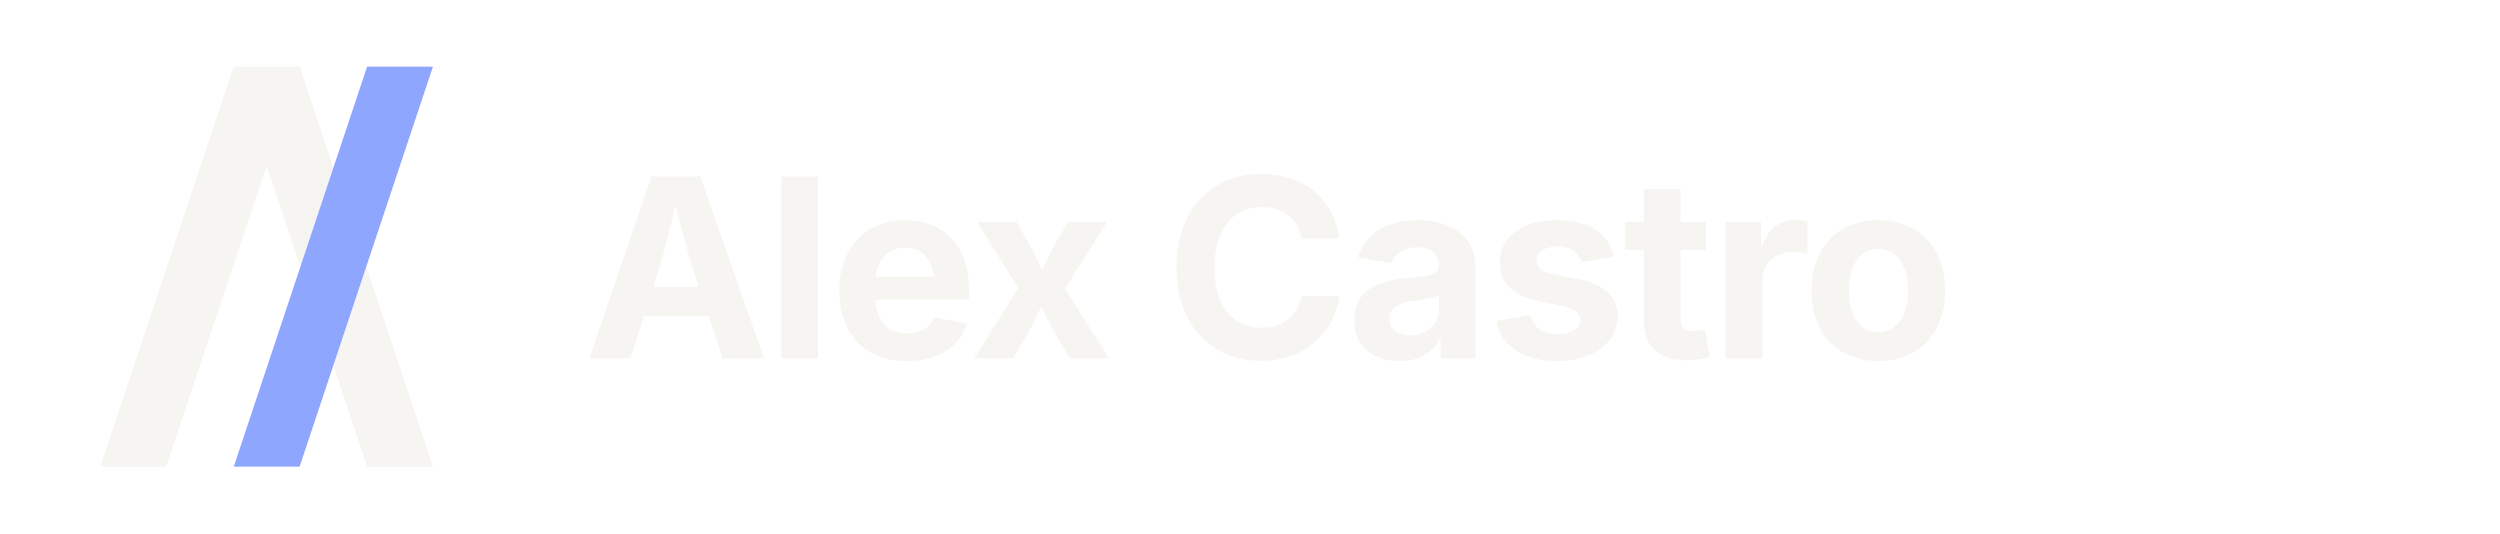
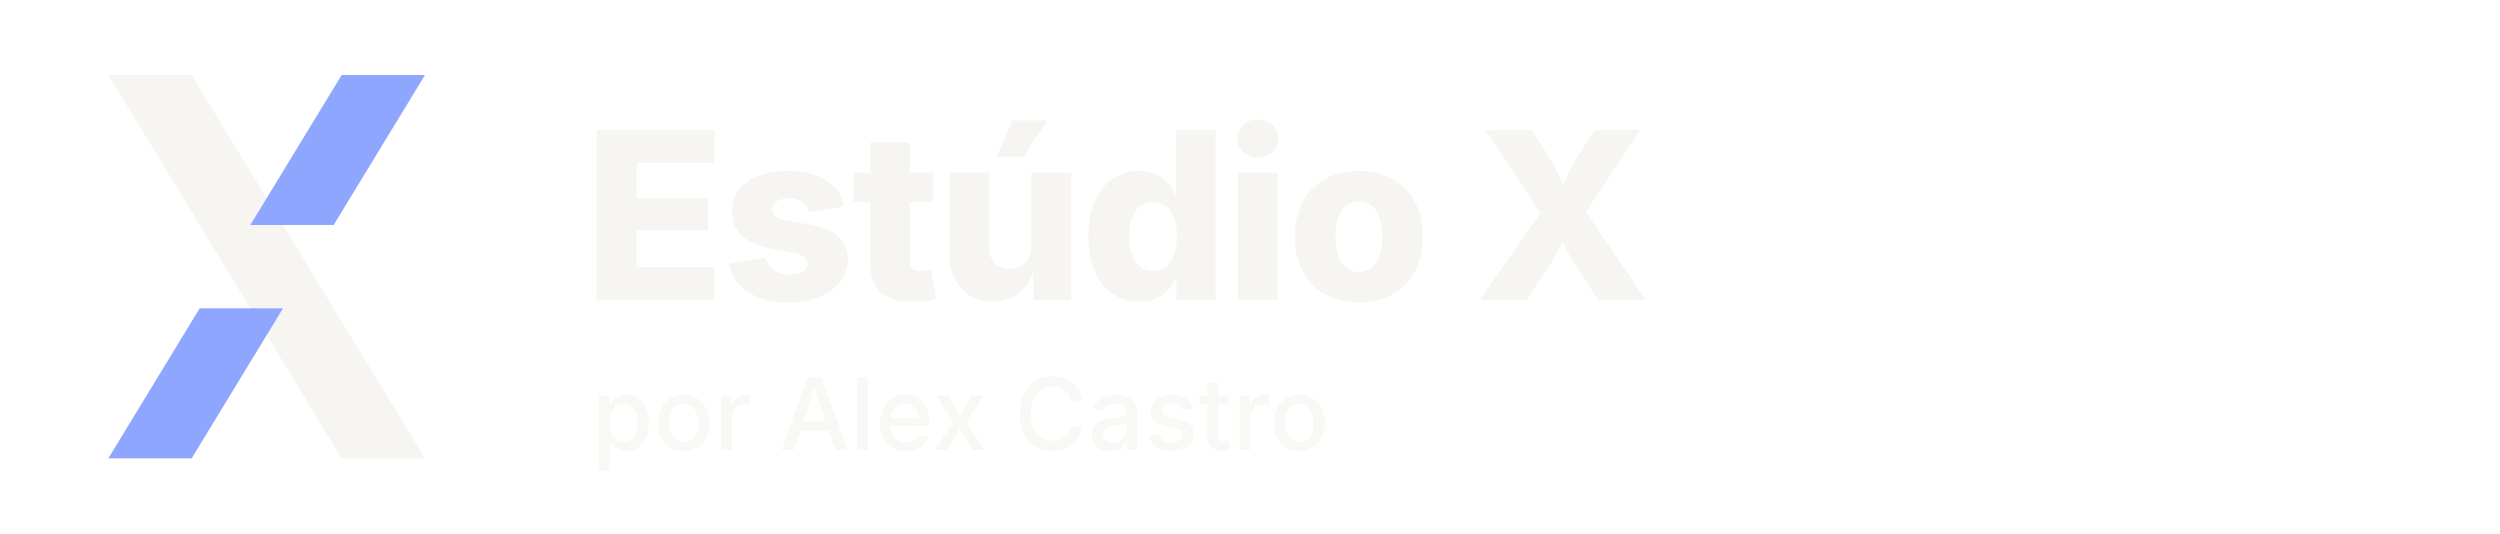
<svg xmlns="http://www.w3.org/2000/svg" viewBox="0 0 300 64" role="img" aria-labelledby="t">
-   <path d="M28.05 8H35.95L51.95 56H44.05L32 19.86L19.95 56H12.05Z" fill="#F6F5F1" />
-   <path d="M44.05 8H51.95L35.95 56H28.05Z" fill="#8FA6FF" />
-   <text x="70" y="43" font-family="Manrope, Inter, 'Segoe UI', Arial, sans-serif" font-size="30" font-weight="700" letter-spacing="-0.5" fill="#F6F5F1">Alex Castro</text>
+   <path d="M13 9H23L51 55H41Z" fill="#F6F5F1" />
+   <path d="M41 9H51L40.04 27H30.04ZM23.96 37H33.96L23 55H13Z" fill="#8FA6FF" />
+   <text x="70" y="36" font-family="Manrope, Inter, 'Segoe UI', Arial, sans-serif" font-size="28" font-weight="800" letter-spacing="-0.5" fill="#F6F5F1">Estúdio X</text>
+   <text x="71" y="54" font-family="Inter, 'Segoe UI', Arial, sans-serif" font-size="12" font-weight="500" fill="#F6F5F1" fill-opacity="0.7">por Alex Castro</text>
</svg>
